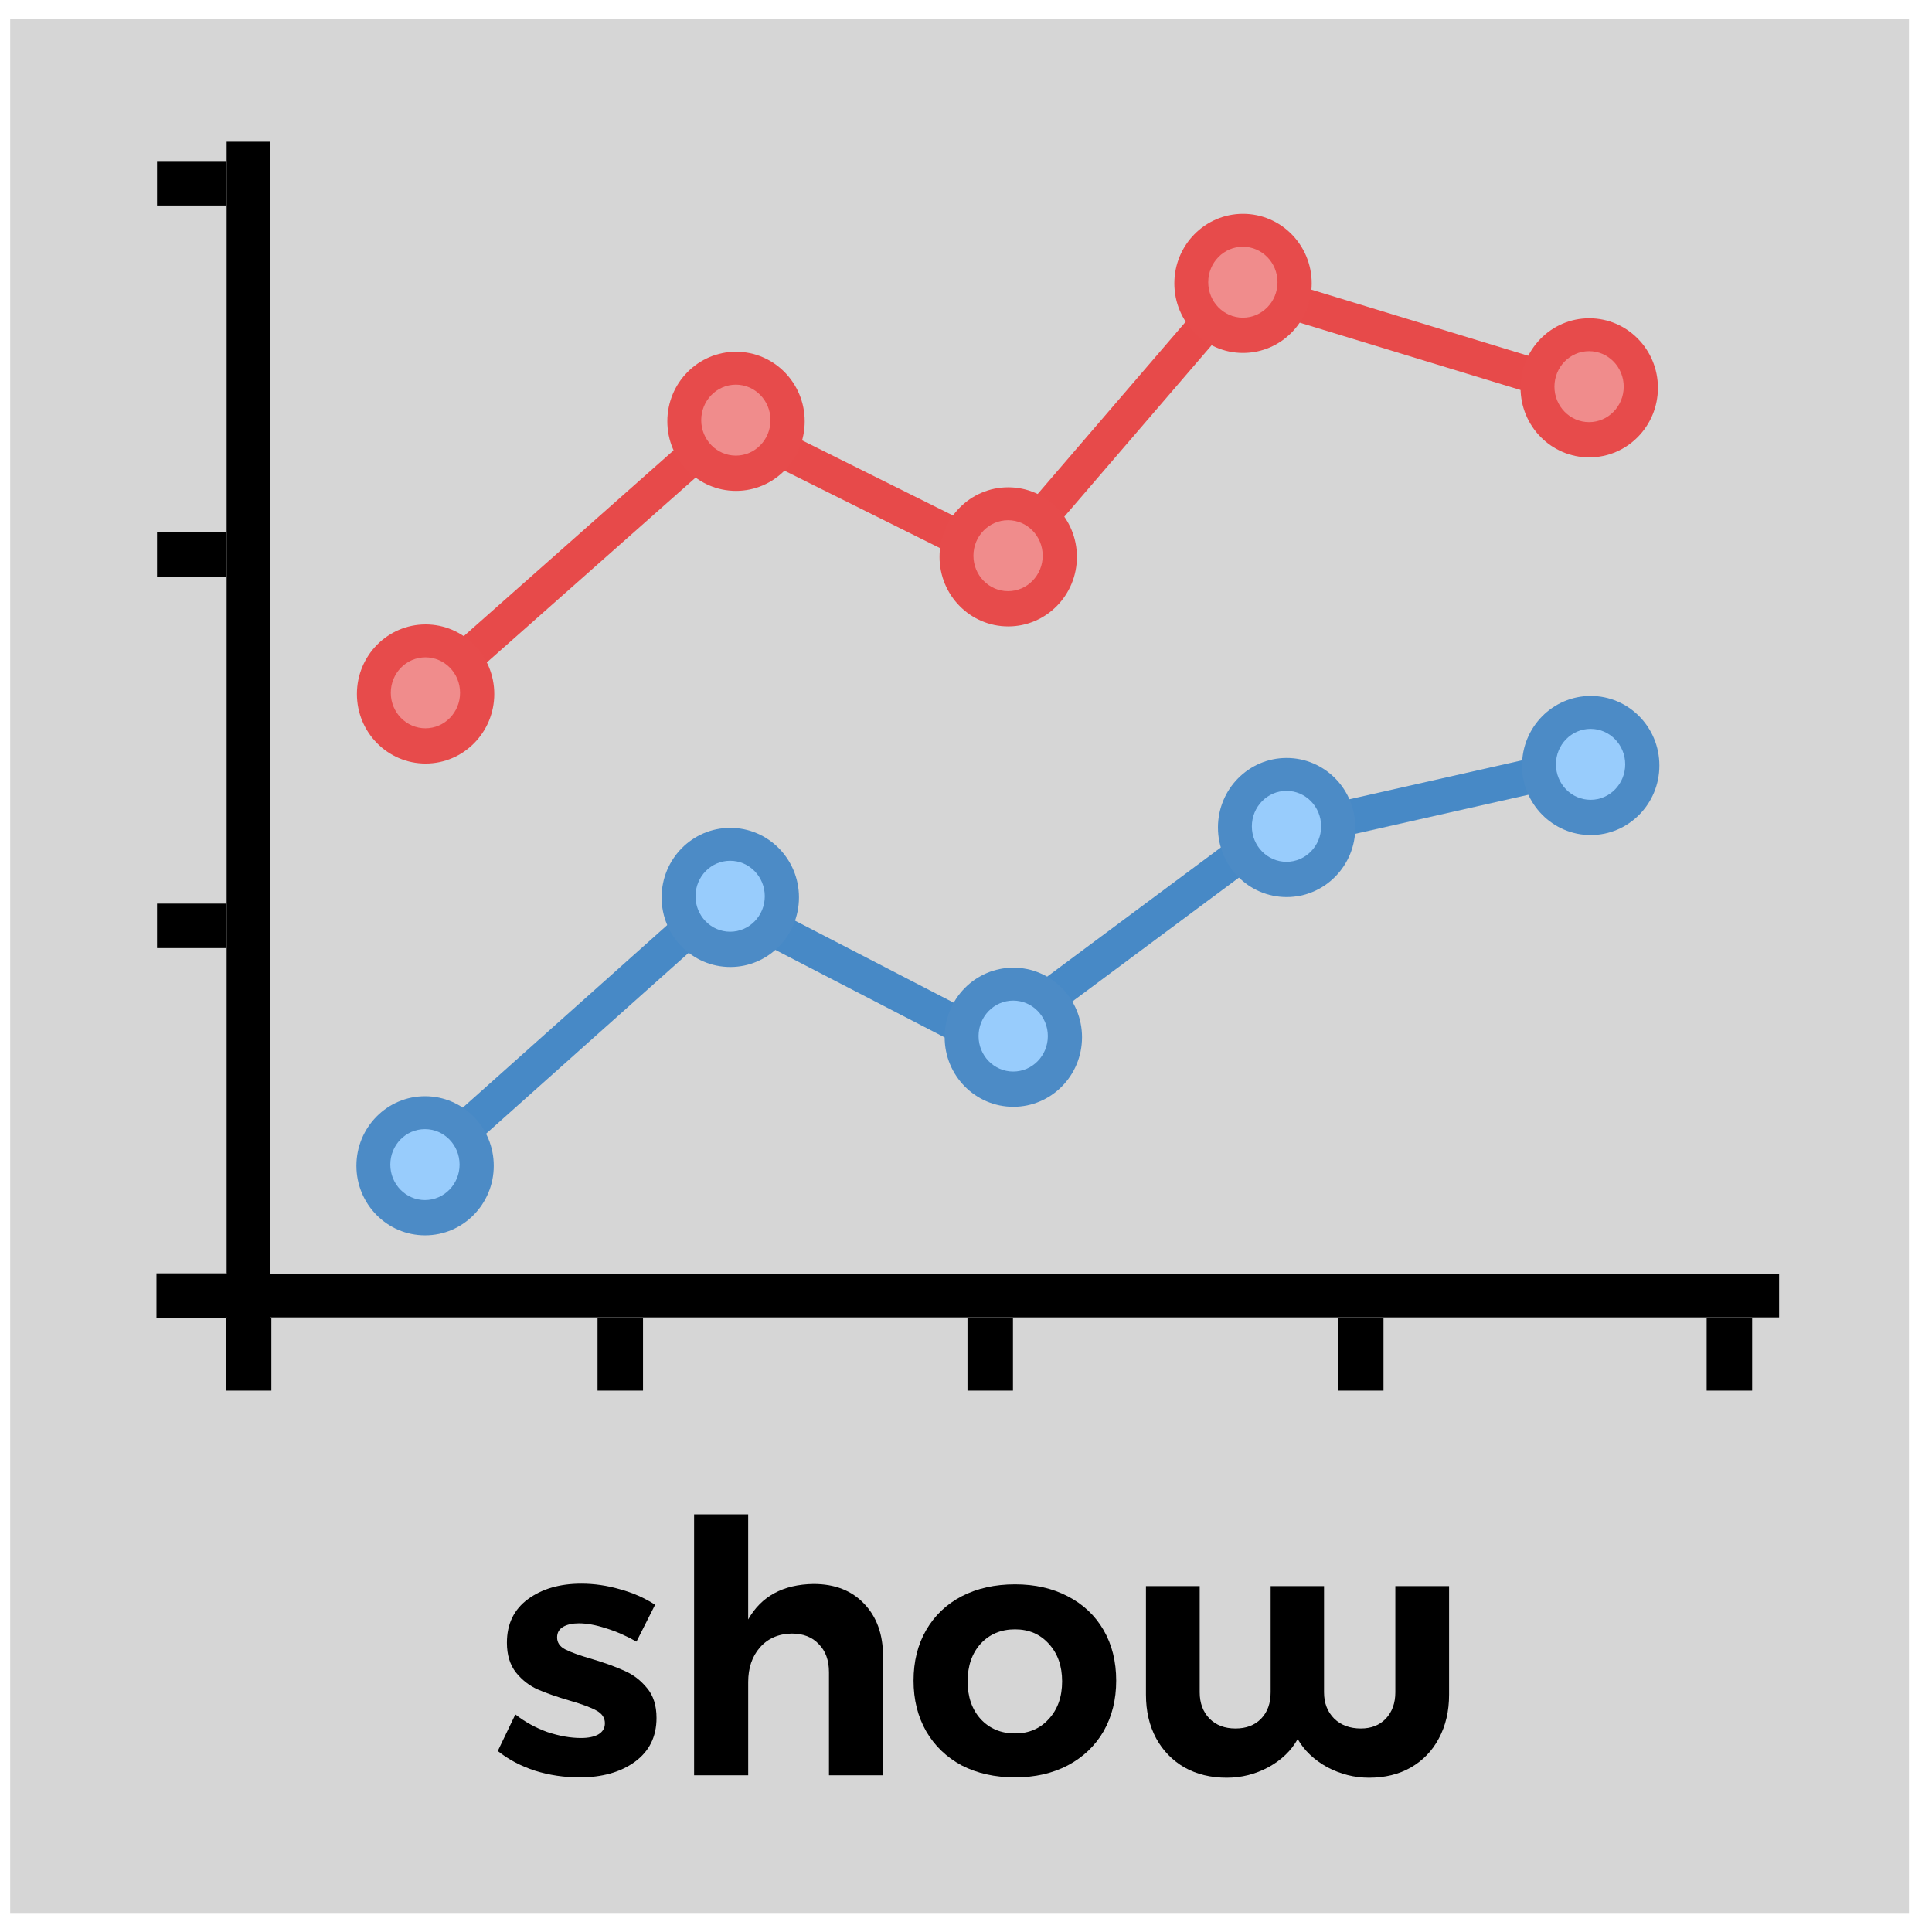
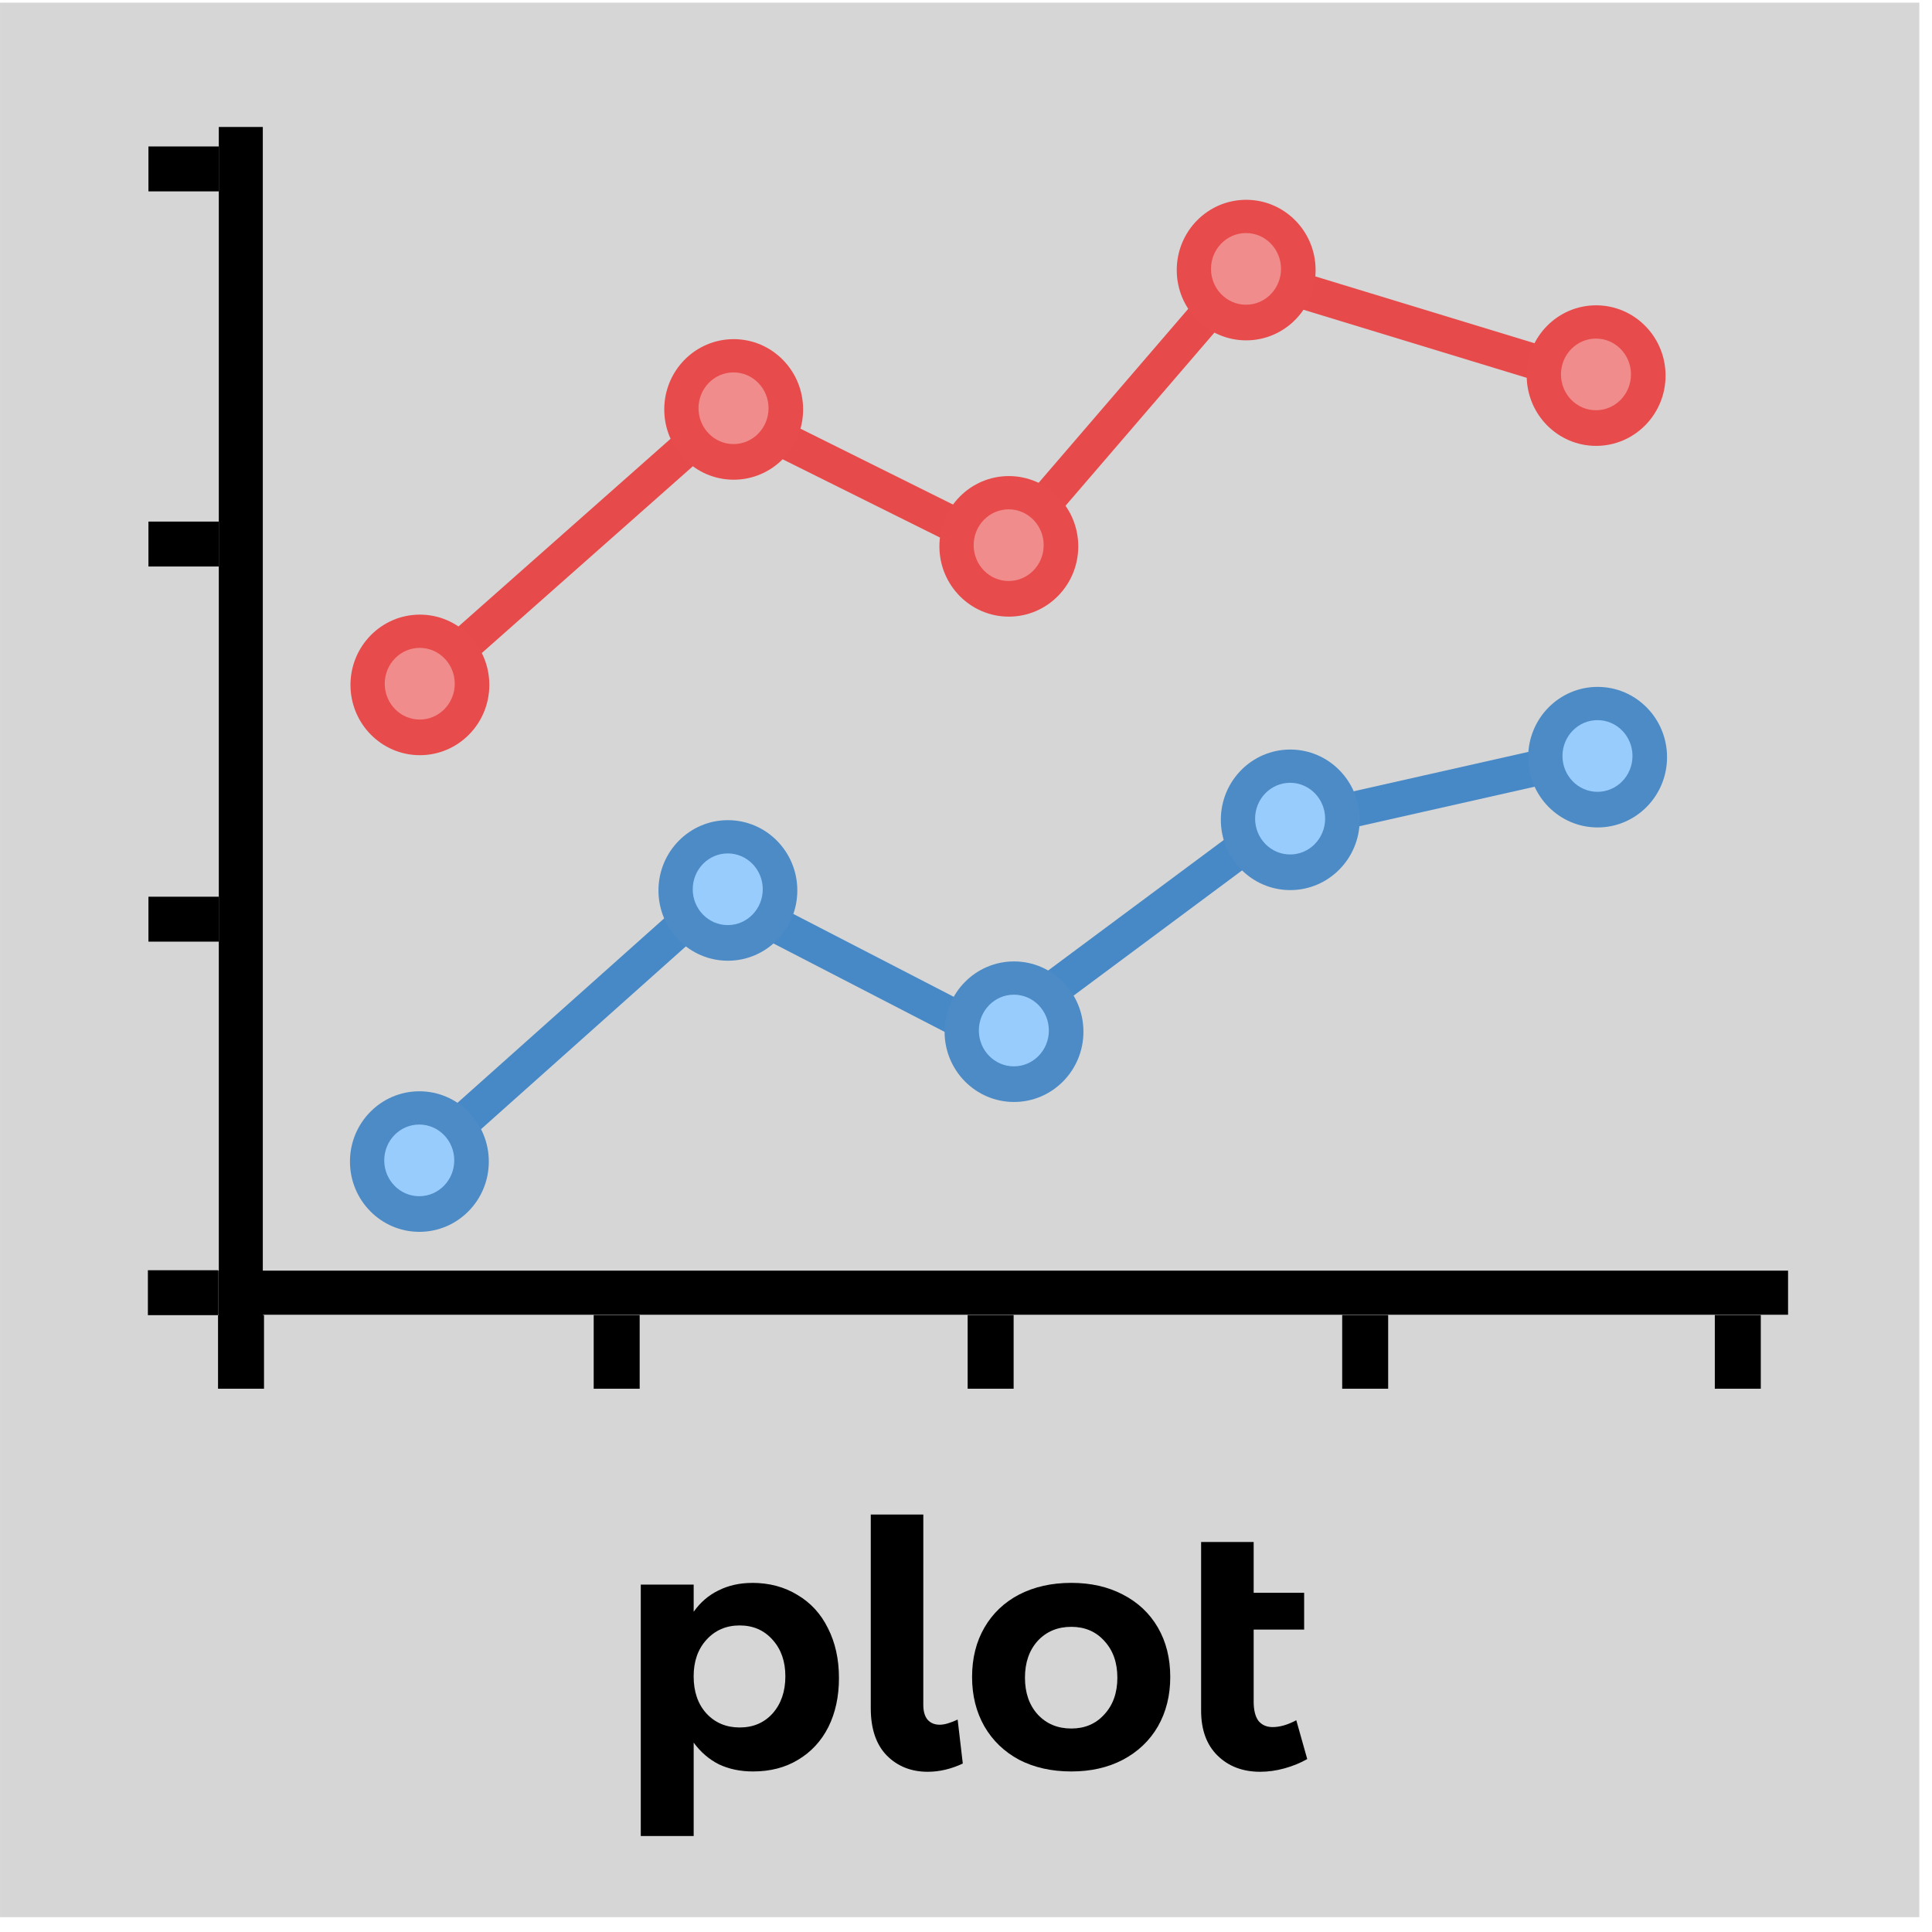
- <svg xmlns="http://www.w3.org/2000/svg" version="1.1" id="svg815" width="300" height="300" viewBox="0 0 300 300">
-   <defs id="defs819" />
-   <g id="g2592" transform="matrix(0.9948552,0,0,0.9960124,0.00825202,1.194003)">
-     <rect style="opacity:0;stroke-width:3.105" y="1.307" x="1.78" height="298.126" width="298.126" id="rect3723" />
-     <ellipse ry="10.565" rx="10.689" cy="106.464" cx="66.727" id="path4558" style="opacity:0;fill:#e74a4a;fill-opacity:1;stroke-width:8.009;stroke-miterlimit:4;stroke-dasharray:none" />
-     <rect y="4.397" x="4.266" height="290.063" width="290.995" id="rect1603" style="opacity:1;fill:#d6d6d6;fill-opacity:1;stroke:#d6d6d6;stroke-width:5.37;stroke-miterlimit:4;stroke-dasharray:none;stroke-opacity:1" />
-     <g transform="matrix(3.105477,0,0,3.105477,0.7256095,0.2518949)" id="text4534" style="font-style:normal;font-weight:normal;font-size:17.652px;line-height:1.25;font-family:sans-serif;letter-spacing:0px;word-spacing:0px;fill:#000000;fill-opacity:1;stroke:none;stroke-width:0.441" aria-label="show">
-       <path id="path927" style="font-style:normal;font-variant:normal;font-weight:normal;font-stretch:normal;font-family:'Montserrat Alternates';-inkscape-font-specification:'Montserrat Alternates';stroke-width:0.441" d="m 31.753,81.946 q -0.777,-0.441 -1.536,-0.671 -0.759,-0.247 -1.359,-0.247 -0.494,0 -0.794,0.177 -0.3,0.177 -0.3,0.53 0,0.388 0.406,0.6 0.406,0.212 1.324,0.477 1.006,0.3 1.659,0.6 0.653,0.282 1.13,0.865 0.477,0.565 0.477,1.5 0,1.412 -1.094,2.207 -1.077,0.777 -2.771,0.777 -1.165,0 -2.242,-0.335 -1.077,-0.353 -1.871,-0.989 l 0.883,-1.836 q 0.724,0.565 1.606,0.883 0.9,0.3 1.695,0.3 0.547,0 0.865,-0.177 0.335,-0.194 0.335,-0.565 0,-0.406 -0.424,-0.635 -0.406,-0.229 -1.324,-0.494 -0.971,-0.282 -1.624,-0.565 -0.635,-0.282 -1.094,-0.847 -0.459,-0.583 -0.459,-1.5 0,-1.412 1.059,-2.189 1.059,-0.777 2.683,-0.777 0.971,0 1.942,0.282 0.971,0.265 1.765,0.777 z" />
-       <path id="path929" style="font-style:normal;font-variant:normal;font-weight:normal;font-stretch:normal;font-family:'Montserrat Alternates';-inkscape-font-specification:'Montserrat Alternates';stroke-width:0.441" d="m 40.651,79.051 q 1.606,0 2.542,0.989 0.953,0.989 0.953,2.648 v 5.967 h -2.718 v -5.172 q 0,-0.9 -0.512,-1.412 -0.494,-0.53 -1.359,-0.53 -1.006,0.018 -1.606,0.706 -0.583,0.671 -0.583,1.73 v 4.678 H 34.649 V 75.556 h 2.718 v 5.278 q 0.989,-1.748 3.283,-1.783 z" />
-       <path id="path931" style="font-style:normal;font-variant:normal;font-weight:normal;font-stretch:normal;font-family:'Montserrat Alternates';-inkscape-font-specification:'Montserrat Alternates';stroke-width:0.441" d="m 50.78,79.069 q 1.5,0 2.648,0.6 1.165,0.6 1.801,1.695 0.635,1.094 0.635,2.542 0,1.43 -0.635,2.542 -0.635,1.094 -1.801,1.712 -1.147,0.6 -2.648,0.6 -1.518,0 -2.683,-0.6 -1.147,-0.618 -1.783,-1.712 -0.635,-1.112 -0.635,-2.542 0,-1.447 0.635,-2.542 0.635,-1.094 1.783,-1.695 1.165,-0.6 2.683,-0.6 z m 0,2.26 q -1.059,0 -1.73,0.724 -0.653,0.724 -0.653,1.889 0,1.165 0.653,1.889 0.671,0.724 1.73,0.724 1.041,0 1.695,-0.724 0.671,-0.724 0.671,-1.889 0,-1.165 -0.671,-1.889 -0.653,-0.724 -1.695,-0.724 z" />
-       <path id="path933" style="font-style:normal;font-variant:normal;font-weight:normal;font-stretch:normal;font-family:'Montserrat Alternates';-inkscape-font-specification:'Montserrat Alternates';stroke-width:0.441" d="m 72.595,84.612 q 0,1.236 -0.512,2.189 -0.494,0.936 -1.412,1.465 -0.9,0.512 -2.101,0.512 -1.094,0 -2.101,-0.53 -0.989,-0.547 -1.483,-1.412 -0.477,0.865 -1.465,1.412 -0.989,0.53 -2.101,0.53 -1.2,0 -2.118,-0.512 -0.918,-0.53 -1.43,-1.465 -0.512,-0.953 -0.512,-2.189 v -5.455 h 2.701 v 5.331 q 0,0.812 0.494,1.324 0.494,0.494 1.306,0.494 0.812,0 1.289,-0.494 0.477,-0.494 0.477,-1.324 v -5.331 h 2.683 v 5.331 q 0,0.812 0.512,1.324 0.512,0.494 1.342,0.494 0.777,0 1.253,-0.494 0.477,-0.512 0.477,-1.324 v -5.331 h 2.701 z" />
+ <svg xmlns="http://www.w3.org/2000/svg" width="79.375mm" height="79.375mm" viewBox="0 0 79.375 79.375" version="1.1" id="svg7012">
+   <defs id="defs7006" />
+   <g id="layer1" transform="translate(-46.00238,-78.90774)">
+     <g id="layer1-8-9" transform="translate(35.63948,-150.0933)" style="display:none" />
+     <g id="layer2-3" style="display:none" transform="translate(35.63948,67.5317)" />
+     <g id="layer3-4" style="display:none" transform="translate(35.63948,67.5317)">
+       <rect style="opacity:1;fill:#e74a4a;fill-opacity:1;stroke:#e74a4a;stroke-width:0.874;stroke-miterlimit:4;stroke-dasharray:none;stroke-opacity:1" id="rect947-3" width="0" height="0" x="-2.662" y="6.581" />
+       <rect style="opacity:1;fill:#d6d6d6;fill-opacity:1;stroke:#d6d6d6;stroke-width:0.874;stroke-miterlimit:4;stroke-dasharray:none;stroke-opacity:1" id="rect951-1" width="78.501" height="78.501" x="2.359" y="3.231" />
+       <rect style="opacity:1;fill:#000000;fill-opacity:1;stroke:#000000;stroke-width:0.874;stroke-miterlimit:4;stroke-dasharray:none;stroke-opacity:1" id="rect1283-1" width="66.206" height="47.98" x="8.464" y="10.745" />
+       <rect style="opacity:1;fill:#00aeef;fill-opacity:1;stroke:#00aeef;stroke-width:0.47;stroke-miterlimit:4;stroke-dasharray:none;stroke-opacity:1" id="rect955-1" width="6.891" height="10.532" x="9.296" y="11.659" />
+       <rect y="11.659" x="17.553" height="10.532" width="6.891" id="rect903-4" style="opacity:1;fill:#68be5a;fill-opacity:1;stroke:#68be5a;stroke-width:0.47;stroke-miterlimit:4;stroke-dasharray:none;stroke-opacity:1" />
+       <rect style="opacity:1;fill:#fff975;fill-opacity:1;stroke:#fff975;stroke-width:0.47;stroke-miterlimit:4;stroke-dasharray:none;stroke-opacity:1" id="rect905-7" width="6.891" height="10.532" x="25.777" y="11.659" />
+       <rect y="11.659" x="34.068" height="10.532" width="6.891" id="rect907-9" style="opacity:1;fill:#e74a4a;fill-opacity:1;stroke:#e74a4a;stroke-width:0.47;stroke-miterlimit:4;stroke-dasharray:none;stroke-opacity:1" />
+       <rect style="opacity:1;fill:#00aeef;fill-opacity:1;stroke:#00aeef;stroke-width:0.47;stroke-miterlimit:4;stroke-dasharray:none;stroke-opacity:1" id="rect909-1" width="6.891" height="10.532" x="42.325" y="11.659" />
+       <rect y="11.659" x="50.616" height="10.532" width="6.891" id="rect911-1" style="opacity:1;fill:#68be5a;fill-opacity:1;stroke:#68be5a;stroke-width:0.47;stroke-miterlimit:4;stroke-dasharray:none;stroke-opacity:1" />
+       <rect style="opacity:1;fill:#fff975;fill-opacity:1;stroke:#fff975;stroke-width:0.47;stroke-miterlimit:4;stroke-dasharray:none;stroke-opacity:1" id="rect913-7" width="6.891" height="10.532" x="58.84" y="11.659" />
+       <rect y="11.659" x="67.03" height="10.532" width="6.891" id="rect915-0" style="opacity:1;fill:#e74a4a;fill-opacity:1;stroke:#e74a4a;stroke-width:0.47;stroke-miterlimit:4;stroke-dasharray:none;stroke-opacity:1" />
+       <rect y="23.554" x="9.296" height="10.532" width="6.891" id="rect917-1" style="opacity:1;fill:#68be5a;fill-opacity:1;stroke:#68be5a;stroke-width:0.47;stroke-miterlimit:4;stroke-dasharray:none;stroke-opacity:1" />
+       <rect style="opacity:1;fill:#e74a4a;fill-opacity:1;stroke:#e74a4a;stroke-width:0.47;stroke-miterlimit:4;stroke-dasharray:none;stroke-opacity:1" id="rect919-5" width="6.891" height="10.532" x="17.553" y="23.554" />
+       <rect y="23.554" x="25.743" height="10.532" width="6.891" id="rect921-9" style="opacity:1;fill:#00aeef;fill-opacity:1;stroke:#00aeef;stroke-width:0.47;stroke-miterlimit:4;stroke-dasharray:none;stroke-opacity:1" />
+       <rect style="opacity:1;fill:#fff975;fill-opacity:1;stroke:#fff975;stroke-width:0.47;stroke-miterlimit:4;stroke-dasharray:none;stroke-opacity:1" id="rect924-7" width="6.891" height="10.532" x="34.067" y="23.554" />
+       <rect y="23.554" x="42.291" height="10.532" width="6.891" id="rect926-3" style="opacity:1;fill:#68be5a;fill-opacity:1;stroke:#68be5a;stroke-width:0.47;stroke-miterlimit:4;stroke-dasharray:none;stroke-opacity:1" />
+       <rect style="opacity:1;fill:#e74a4a;fill-opacity:1;stroke:#e74a4a;stroke-width:0.47;stroke-miterlimit:4;stroke-dasharray:none;stroke-opacity:1" id="rect928-3" width="6.891" height="10.532" x="50.582" y="23.554" />
+       <rect y="23.554" x="58.873" height="10.532" width="6.891" id="rect930-3" style="opacity:1;fill:#00aeef;fill-opacity:1;stroke:#00aeef;stroke-width:0.47;stroke-miterlimit:4;stroke-dasharray:none;stroke-opacity:1" />
+       <rect style="opacity:1;fill:#fff975;fill-opacity:1;stroke:#fff975;stroke-width:0.47;stroke-miterlimit:4;stroke-dasharray:none;stroke-opacity:1" id="rect932-8" width="6.891" height="10.532" x="67.03" y="23.554" />
+       <rect y="35.45" x="67.03" height="10.532" width="6.891" id="rect934-1" style="opacity:1;fill:#68be5a;fill-opacity:1;stroke:#68be5a;stroke-width:0.47;stroke-miterlimit:4;stroke-dasharray:none;stroke-opacity:1" />
+       <rect style="opacity:1;fill:#e74a4a;fill-opacity:1;stroke:#e74a4a;stroke-width:0.47;stroke-miterlimit:4;stroke-dasharray:none;stroke-opacity:1" id="rect936-2" width="6.891" height="10.532" x="58.772" y="35.45" />
+       <rect y="35.45" x="50.582" height="10.532" width="6.891" id="rect938-9" style="opacity:1;fill:#00aeef;fill-opacity:1;stroke:#00aeef;stroke-width:0.47;stroke-miterlimit:4;stroke-dasharray:none;stroke-opacity:1" />
+       <rect style="opacity:1;fill:#fff975;fill-opacity:1;stroke:#fff975;stroke-width:0.47;stroke-miterlimit:4;stroke-dasharray:none;stroke-opacity:1" id="rect940-1" width="6.891" height="10.532" x="42.325" y="35.45" />
+       <rect y="35.45" x="34.035" height="10.532" width="6.891" id="rect942-8" style="opacity:1;fill:#68be5a;fill-opacity:1;stroke:#68be5a;stroke-width:0.47;stroke-miterlimit:4;stroke-dasharray:none;stroke-opacity:1" />
+       <rect style="opacity:1;fill:#e74a4a;fill-opacity:1;stroke:#e74a4a;stroke-width:0.47;stroke-miterlimit:4;stroke-dasharray:none;stroke-opacity:1" id="rect944-4" width="6.891" height="10.532" x="25.777" y="35.45" />
+       <rect y="35.45" x="17.553" height="10.532" width="6.891" id="rect946-9" style="opacity:1;fill:#00aeef;fill-opacity:1;stroke:#00aeef;stroke-width:0.47;stroke-miterlimit:4;stroke-dasharray:none;stroke-opacity:1" />
+       <rect style="opacity:1;fill:#fff975;fill-opacity:1;stroke:#fff975;stroke-width:0.47;stroke-miterlimit:4;stroke-dasharray:none;stroke-opacity:1" id="rect948-0" width="6.891" height="10.532" x="9.296" y="35.45" />
+       <rect y="47.379" x="9.296" height="10.532" width="6.891" id="rect950-8" style="opacity:1;fill:#e74a4a;fill-opacity:1;stroke:#e74a4a;stroke-width:0.47;stroke-miterlimit:4;stroke-dasharray:none;stroke-opacity:1" />
+       <rect style="opacity:1;fill:#fff975;fill-opacity:1;stroke:#fff975;stroke-width:0.47;stroke-miterlimit:4;stroke-dasharray:none;stroke-opacity:1" id="rect952-2" width="6.891" height="10.532" x="17.52" y="47.379" />
+       <rect y="47.379" x="25.777" height="10.532" width="6.891" id="rect954-7" style="opacity:1;fill:#68be5a;fill-opacity:1;stroke:#68be5a;stroke-width:0.47;stroke-miterlimit:4;stroke-dasharray:none;stroke-opacity:1" />
+       <rect style="opacity:1;fill:#00aeef;fill-opacity:1;stroke:#00aeef;stroke-width:0.47;stroke-miterlimit:4;stroke-dasharray:none;stroke-opacity:1" id="rect956-7" width="6.891" height="10.532" x="34.101" y="47.379" />
+       <rect style="opacity:1;fill:#e74a4a;fill-opacity:1;stroke:#e74a4a;stroke-width:0.47;stroke-miterlimit:4;stroke-dasharray:none;stroke-opacity:1" id="rect958-2" width="6.891" height="10.532" x="42.326" y="47.379" />
+       <rect y="47.379" x="50.583" height="10.532" width="6.891" id="rect960-6" style="opacity:1;fill:#fff975;fill-opacity:1;stroke:#fff975;stroke-width:0.47;stroke-miterlimit:4;stroke-dasharray:none;stroke-opacity:1" />
+       <rect style="opacity:1;fill:#68be5a;fill-opacity:1;stroke:#68be5a;stroke-width:0.47;stroke-miterlimit:4;stroke-dasharray:none;stroke-opacity:1" id="rect962-6" width="6.891" height="10.532" x="58.774" y="47.379" />
+       <rect y="47.379" x="67.098" height="10.532" width="6.891" id="rect964-6" style="opacity:1;fill:#00aeef;fill-opacity:1;stroke:#00aeef;stroke-width:0.47;stroke-miterlimit:4;stroke-dasharray:none;stroke-opacity:1" />
    </g>
-     <g transform="matrix(3.105477,0,0,3.105477,0.3176495,1.211348)" id="g886">
-       <path style="opacity:1;fill:none;stroke:#000000;stroke-width:2.188;stroke-linecap:butt;stroke-linejoin:miter;stroke-miterlimit:4;stroke-dasharray:none;stroke-opacity:1" d="M 12.38,6.34 V 65.427" id="path4538" />
-       <path id="path4540" d="M 89.314,64.264 H 11.255" style="opacity:1;fill:none;stroke:#000000;stroke-width:2.191;stroke-linecap:butt;stroke-linejoin:miter;stroke-miterlimit:4;stroke-dasharray:none;stroke-opacity:1" />
-       <path style="opacity:1;fill:none;stroke:#000000;stroke-width:2.286;stroke-linecap:butt;stroke-linejoin:miter;stroke-miterlimit:4;stroke-dasharray:none;stroke-opacity:1" d="m 12.391,65.373 v 3.663" id="path4544" />
-       <path id="path4550" d="M 11.253,64.264 H 7.76" style="opacity:1;fill:none;stroke:#000000;stroke-width:2.232;stroke-linecap:butt;stroke-linejoin:miter;stroke-miterlimit:4;stroke-dasharray:none;stroke-opacity:1" />
-       <path style="opacity:1;fill:none;stroke:#000000;stroke-width:2.232;stroke-linecap:butt;stroke-linejoin:miter;stroke-miterlimit:4;stroke-dasharray:none;stroke-opacity:1" d="M 11.281,45.704 H 7.788" id="path4552" />
-       <path id="path4554" d="M 11.281,27.064 H 7.788" style="opacity:1;fill:none;stroke:#000000;stroke-width:2.232;stroke-linecap:butt;stroke-linejoin:miter;stroke-miterlimit:4;stroke-dasharray:none;stroke-opacity:1" />
-       <path style="opacity:1;fill:none;stroke:#000000;stroke-width:2.232;stroke-linecap:butt;stroke-linejoin:miter;stroke-miterlimit:4;stroke-dasharray:none;stroke-opacity:1" d="M 11.281,8.424 H 7.788" id="path4556" />
-       <path id="path867" d="m 31.07,65.373 v 3.663" style="opacity:1;fill:none;stroke:#000000;stroke-width:2.286;stroke-linecap:butt;stroke-linejoin:miter;stroke-miterlimit:4;stroke-dasharray:none;stroke-opacity:1" />
-       <path style="opacity:1;fill:none;stroke:#000000;stroke-width:2.286;stroke-linecap:butt;stroke-linejoin:miter;stroke-miterlimit:4;stroke-dasharray:none;stroke-opacity:1" d="m 49.664,65.373 v 3.663" id="path869" />
-       <path id="path871" d="m 68.287,65.373 v 3.663" style="opacity:1;fill:none;stroke:#000000;stroke-width:2.286;stroke-linecap:butt;stroke-linejoin:miter;stroke-miterlimit:4;stroke-dasharray:none;stroke-opacity:1" />
-       <path style="opacity:1;fill:none;stroke:#000000;stroke-width:2.286;stroke-linecap:butt;stroke-linejoin:miter;stroke-miterlimit:4;stroke-dasharray:none;stroke-opacity:1" d="m 86.815,65.373 v 3.663" id="path873" />
-     </g>
-     <g transform="matrix(3.105477,0,0,3.105477,0.3176495,62.96932)" id="g1011">
-       <path style="fill:none;stroke:#e74a4a;stroke-width:1.757;stroke-linecap:butt;stroke-linejoin:miter;stroke-miterlimit:4;stroke-dasharray:none;stroke-opacity:1" d="M 21.006,14.388 36.576,0.62 50.344,7.464 62.192,-6.305 79.403,-1.061 v 0" id="path916" />
-       <g id="g992">
-         <g transform="translate(-15.47968,-6.266473)" id="g867">
-           <ellipse style="opacity:1;fill:#e74b4b;fill-opacity:1;stroke-width:2.37;stroke-miterlimit:4;stroke-dasharray:none" id="path4568" cx="36.765" cy="20.443" rx="3.452" ry="3.492" />
-           <ellipse style="opacity:1;fill:#f08c8c;fill-opacity:1;stroke-width:2.603;stroke-miterlimit:4;stroke-dasharray:none" id="path4564" cx="36.757" cy="20.384" rx="1.741" ry="1.781" />
-         </g>
-         <g id="g873" transform="translate(0.122566,-19.95499)">
-           <ellipse ry="3.492" rx="3.452" cy="20.443" cx="36.765" id="ellipse869" style="opacity:1;fill:#e74b4b;fill-opacity:1;stroke-width:2.37;stroke-miterlimit:4;stroke-dasharray:none" />
-           <ellipse ry="1.781" rx="1.741" cy="20.384" cx="36.757" id="ellipse871" style="opacity:1;fill:#f08c8c;fill-opacity:1;stroke-width:2.603;stroke-miterlimit:4;stroke-dasharray:none" />
-         </g>
-         <g transform="translate(13.80361,-13.15076)" id="g879">
-           <ellipse style="opacity:1;fill:#e74b4b;fill-opacity:1;stroke-width:2.37;stroke-miterlimit:4;stroke-dasharray:none" id="ellipse875" cx="36.765" cy="20.443" rx="3.452" ry="3.492" />
-           <ellipse style="opacity:1;fill:#f08c8c;fill-opacity:1;stroke-width:2.603;stroke-miterlimit:4;stroke-dasharray:none" id="ellipse877" cx="36.757" cy="20.384" rx="1.741" ry="1.781" />
-         </g>
-         <g id="g885" transform="translate(25.60473,-26.8793)">
-           <ellipse ry="3.492" rx="3.452" cy="20.443" cx="36.765" id="ellipse881" style="opacity:1;fill:#e74b4b;fill-opacity:1;stroke-width:2.37;stroke-miterlimit:4;stroke-dasharray:none" />
-           <ellipse ry="1.781" rx="1.741" cy="20.384" cx="36.757" id="ellipse883" style="opacity:1;fill:#f08c8c;fill-opacity:1;stroke-width:2.603;stroke-miterlimit:4;stroke-dasharray:none" />
-         </g>
-         <g transform="translate(43.00561,-21.63604)" id="g891">
-           <ellipse style="opacity:1;fill:#e74b4b;fill-opacity:1;stroke-width:2.37;stroke-miterlimit:4;stroke-dasharray:none" id="ellipse887" cx="36.765" cy="20.443" rx="3.452" ry="3.492" />
-           <ellipse style="opacity:1;fill:#f08c8c;fill-opacity:1;stroke-width:2.603;stroke-miterlimit:4;stroke-dasharray:none" id="ellipse889" cx="36.757" cy="20.384" rx="1.741" ry="1.781" />
+     <g id="g2354" transform="translate(84.72444,-17.90706)">
+       <rect style="opacity:0;stroke-width:0.827" y="96.815" x="-38.669" height="79.375" width="79.322" id="rect3723-8" />
+       <ellipse ry="2.813" rx="2.844" cy="124.813" cx="-21.389" id="path4558-1" style="opacity:0;fill:#e74a4a;fill-opacity:1;stroke-width:2.132;stroke-miterlimit:4;stroke-dasharray:none" />
+       <rect y="97.638" x="-38.007" height="77.228" width="77.425" id="rect1603-8" style="opacity:1;fill:#d6d6d6;fill-opacity:1;stroke:#d6d6d6;stroke-width:1.429;stroke-miterlimit:4;stroke-dasharray:none;stroke-opacity:1" />
+       <g transform="matrix(0.8262692,0,0,0.8268229,-39.05806,96.78944)" id="g886-6">
+         <path style="opacity:1;fill:none;stroke:#000000;stroke-width:2.188;stroke-linecap:butt;stroke-linejoin:miter;stroke-miterlimit:4;stroke-dasharray:none;stroke-opacity:1" d="M 12.38,6.34 V 65.427" id="path4538-4" />
+         <path id="path4540-5" d="M 89.314,64.264 H 11.255" style="opacity:1;fill:none;stroke:#000000;stroke-width:2.191;stroke-linecap:butt;stroke-linejoin:miter;stroke-miterlimit:4;stroke-dasharray:none;stroke-opacity:1" />
+         <path style="opacity:1;fill:none;stroke:#000000;stroke-width:2.286;stroke-linecap:butt;stroke-linejoin:miter;stroke-miterlimit:4;stroke-dasharray:none;stroke-opacity:1" d="m 12.391,65.373 v 3.663" id="path4544-1" />
+         <path id="path4550-1" d="M 11.253,64.264 H 7.76" style="opacity:1;fill:none;stroke:#000000;stroke-width:2.232;stroke-linecap:butt;stroke-linejoin:miter;stroke-miterlimit:4;stroke-dasharray:none;stroke-opacity:1" />
+         <path style="opacity:1;fill:none;stroke:#000000;stroke-width:2.232;stroke-linecap:butt;stroke-linejoin:miter;stroke-miterlimit:4;stroke-dasharray:none;stroke-opacity:1" d="M 11.281,45.704 H 7.788" id="path4552-1" />
+         <path id="path4554-5" d="M 11.281,27.064 H 7.788" style="opacity:1;fill:none;stroke:#000000;stroke-width:2.232;stroke-linecap:butt;stroke-linejoin:miter;stroke-miterlimit:4;stroke-dasharray:none;stroke-opacity:1" />
+         <path style="opacity:1;fill:none;stroke:#000000;stroke-width:2.232;stroke-linecap:butt;stroke-linejoin:miter;stroke-miterlimit:4;stroke-dasharray:none;stroke-opacity:1" d="M 11.281,8.424 H 7.788" id="path4556-2" />
+         <path id="path867-2" d="m 31.07,65.373 v 3.663" style="opacity:1;fill:none;stroke:#000000;stroke-width:2.286;stroke-linecap:butt;stroke-linejoin:miter;stroke-miterlimit:4;stroke-dasharray:none;stroke-opacity:1" />
+         <path style="opacity:1;fill:none;stroke:#000000;stroke-width:2.286;stroke-linecap:butt;stroke-linejoin:miter;stroke-miterlimit:4;stroke-dasharray:none;stroke-opacity:1" d="m 49.664,65.373 v 3.663" id="path869-3" />
+         <path id="path871-3" d="m 68.287,65.373 v 3.663" style="opacity:1;fill:none;stroke:#000000;stroke-width:2.286;stroke-linecap:butt;stroke-linejoin:miter;stroke-miterlimit:4;stroke-dasharray:none;stroke-opacity:1" />
+         <path style="opacity:1;fill:none;stroke:#000000;stroke-width:2.286;stroke-linecap:butt;stroke-linejoin:miter;stroke-miterlimit:4;stroke-dasharray:none;stroke-opacity:1" d="m 86.815,65.373 v 3.663" id="path873-5" />
+       </g>
+       <g transform="matrix(0.8262692,0,0,0.8268229,-39.05806,113.2323)" id="g1011-1">
+         <path style="fill:none;stroke:#e74a4a;stroke-width:1.757;stroke-linecap:butt;stroke-linejoin:miter;stroke-miterlimit:4;stroke-dasharray:none;stroke-opacity:1" d="M 21.006,14.388 36.576,0.62 50.344,7.464 62.192,-6.305 79.403,-1.061 v 0" id="path916-6" />
+         <g id="g992-6">
+           <g transform="translate(-15.47968,-6.266473)" id="g867-0">
+             <ellipse style="opacity:1;fill:#e74b4b;fill-opacity:1;stroke-width:2.37;stroke-miterlimit:4;stroke-dasharray:none" id="path4568-4" cx="36.765" cy="20.443" rx="3.452" ry="3.492" />
+             <ellipse style="opacity:1;fill:#f08c8c;fill-opacity:1;stroke-width:2.603;stroke-miterlimit:4;stroke-dasharray:none" id="path4564-7" cx="36.757" cy="20.384" rx="1.741" ry="1.781" />
+           </g>
+           <g id="g873-6" transform="translate(0.122566,-19.95499)">
+             <ellipse ry="3.492" rx="3.452" cy="20.443" cx="36.765" id="ellipse869-6" style="opacity:1;fill:#e74b4b;fill-opacity:1;stroke-width:2.37;stroke-miterlimit:4;stroke-dasharray:none" />
+             <ellipse ry="1.781" rx="1.741" cy="20.384" cx="36.757" id="ellipse871-2" style="opacity:1;fill:#f08c8c;fill-opacity:1;stroke-width:2.603;stroke-miterlimit:4;stroke-dasharray:none" />
+           </g>
+           <g transform="translate(13.80361,-13.15076)" id="g879-5">
+             <ellipse style="opacity:1;fill:#e74b4b;fill-opacity:1;stroke-width:2.37;stroke-miterlimit:4;stroke-dasharray:none" id="ellipse875-9" cx="36.765" cy="20.443" rx="3.452" ry="3.492" />
+             <ellipse style="opacity:1;fill:#f08c8c;fill-opacity:1;stroke-width:2.603;stroke-miterlimit:4;stroke-dasharray:none" id="ellipse877-0" cx="36.757" cy="20.384" rx="1.741" ry="1.781" />
+           </g>
+           <g id="g885-8" transform="translate(25.60473,-26.8793)">
+             <ellipse ry="3.492" rx="3.452" cy="20.443" cx="36.765" id="ellipse881-8" style="opacity:1;fill:#e74b4b;fill-opacity:1;stroke-width:2.37;stroke-miterlimit:4;stroke-dasharray:none" />
+             <ellipse ry="1.781" rx="1.741" cy="20.384" cx="36.757" id="ellipse883-0" style="opacity:1;fill:#f08c8c;fill-opacity:1;stroke-width:2.603;stroke-miterlimit:4;stroke-dasharray:none" />
+           </g>
+           <g transform="translate(43.00561,-21.63604)" id="g891-4">
+             <ellipse style="opacity:1;fill:#e74b4b;fill-opacity:1;stroke-width:2.37;stroke-miterlimit:4;stroke-dasharray:none" id="ellipse887-8" cx="36.765" cy="20.443" rx="3.452" ry="3.492" />
+             <ellipse style="opacity:1;fill:#f08c8c;fill-opacity:1;stroke-width:2.603;stroke-miterlimit:4;stroke-dasharray:none" id="ellipse889-9" cx="36.757" cy="20.384" rx="1.741" ry="1.781" />
+           </g>
        </g>
      </g>
-     </g>
-     <g transform="matrix(3.105477,0,0,3.105477,2.075467,33.32081)" id="g1550">
-       <path style="fill:none;stroke:#4789c6;stroke-width:1.757;stroke-linecap:butt;stroke-linejoin:miter;stroke-miterlimit:4;stroke-dasharray:none;stroke-opacity:1" d="m 19.98,47.992 15.53,-13.849 13.568,7.004 13.849,-10.286 15.45,-3.482" id="path937" />
-       <g id="g1476" transform="translate(-12.96227,-8.358492)">
-         <ellipse style="opacity:1;fill:#4c8bc6;fill-opacity:1;stroke-width:2.37;stroke-miterlimit:4;stroke-dasharray:none" id="ellipse971" cx="33.656" cy="55.767" rx="3.452" ry="3.492" />
-         <ellipse style="opacity:1;fill:#98ccfc;fill-opacity:1;stroke-width:2.603;stroke-miterlimit:4;stroke-dasharray:none" id="ellipse973" cx="33.649" cy="55.708" rx="1.741" ry="1.781" />
+       <g transform="matrix(0.8262692,0,0,0.8268229,-38.59036,105.3385)" id="g1550-3">
+         <path style="fill:none;stroke:#4789c6;stroke-width:1.757;stroke-linecap:butt;stroke-linejoin:miter;stroke-miterlimit:4;stroke-dasharray:none;stroke-opacity:1" d="m 19.98,47.992 15.53,-13.849 13.568,7.004 13.849,-10.286 15.45,-3.482" id="path937-6" />
+         <g id="g1476-0" transform="translate(-12.96227,-8.358492)">
+           <ellipse style="opacity:1;fill:#4c8bc6;fill-opacity:1;stroke-width:2.37;stroke-miterlimit:4;stroke-dasharray:none" id="ellipse971-2" cx="33.656" cy="55.767" rx="3.452" ry="3.492" />
+           <ellipse style="opacity:1;fill:#98ccfc;fill-opacity:1;stroke-width:2.603;stroke-miterlimit:4;stroke-dasharray:none" id="ellipse973-4" cx="33.649" cy="55.708" rx="1.741" ry="1.781" />
+         </g>
+         <g id="g1482-8" transform="translate(2.377358,-21.83019)">
+           <ellipse ry="3.492" rx="3.452" cy="55.767" cx="33.656" id="ellipse1478-3" style="opacity:1;fill:#4c8bc6;fill-opacity:1;stroke-width:2.37;stroke-miterlimit:4;stroke-dasharray:none" />
+           <ellipse ry="1.781" rx="1.741" cy="55.708" cx="33.649" id="ellipse1480-5" style="opacity:1;fill:#98ccfc;fill-opacity:1;stroke-width:2.603;stroke-miterlimit:4;stroke-dasharray:none" />
+         </g>
+         <g transform="translate(16.60377,-14.81132)" id="g1488-7">
+           <ellipse style="opacity:1;fill:#4c8bc6;fill-opacity:1;stroke-width:2.37;stroke-miterlimit:4;stroke-dasharray:none" id="ellipse1484-0" cx="33.656" cy="55.767" rx="3.452" ry="3.492" />
+           <ellipse style="opacity:1;fill:#98ccfc;fill-opacity:1;stroke-width:2.603;stroke-miterlimit:4;stroke-dasharray:none" id="ellipse1486-7" cx="33.649" cy="55.708" rx="1.741" ry="1.781" />
+         </g>
+         <g id="g1494-0" transform="translate(30.33962,-25.33962)">
+           <ellipse ry="3.492" rx="3.452" cy="55.767" cx="33.656" id="ellipse1490-6" style="opacity:1;fill:#4c8bc6;fill-opacity:1;stroke-width:2.37;stroke-miterlimit:4;stroke-dasharray:none" />
+           <ellipse ry="1.781" rx="1.741" cy="55.708" cx="33.649" id="ellipse1492-9" style="opacity:1;fill:#98ccfc;fill-opacity:1;stroke-width:2.603;stroke-miterlimit:4;stroke-dasharray:none" />
+         </g>
+         <g transform="translate(45.62264,-28.45283)" id="g1500-1">
+           <ellipse style="opacity:1;fill:#4c8bc6;fill-opacity:1;stroke-width:2.37;stroke-miterlimit:4;stroke-dasharray:none" id="ellipse1496-0" cx="33.656" cy="55.767" rx="3.452" ry="3.492" />
+           <ellipse style="opacity:1;fill:#98ccfc;fill-opacity:1;stroke-width:2.603;stroke-miterlimit:4;stroke-dasharray:none" id="ellipse1498-7" cx="33.649" cy="55.708" rx="1.741" ry="1.781" />
+         </g>
      </g>
-       <g id="g1482" transform="translate(2.377358,-21.83019)">
-         <ellipse ry="3.492" rx="3.452" cy="55.767" cx="33.656" id="ellipse1478" style="opacity:1;fill:#4c8bc6;fill-opacity:1;stroke-width:2.37;stroke-miterlimit:4;stroke-dasharray:none" />
-         <ellipse ry="1.781" rx="1.741" cy="55.708" cx="33.649" id="ellipse1480" style="opacity:1;fill:#98ccfc;fill-opacity:1;stroke-width:2.603;stroke-miterlimit:4;stroke-dasharray:none" />
-       </g>
-       <g transform="translate(16.60377,-14.81132)" id="g1488">
-         <ellipse style="opacity:1;fill:#4c8bc6;fill-opacity:1;stroke-width:2.37;stroke-miterlimit:4;stroke-dasharray:none" id="ellipse1484" cx="33.656" cy="55.767" rx="3.452" ry="3.492" />
-         <ellipse style="opacity:1;fill:#98ccfc;fill-opacity:1;stroke-width:2.603;stroke-miterlimit:4;stroke-dasharray:none" id="ellipse1486" cx="33.649" cy="55.708" rx="1.741" ry="1.781" />
-       </g>
-       <g id="g1494" transform="translate(30.33962,-25.33962)">
-         <ellipse ry="3.492" rx="3.452" cy="55.767" cx="33.656" id="ellipse1490" style="opacity:1;fill:#4c8bc6;fill-opacity:1;stroke-width:2.37;stroke-miterlimit:4;stroke-dasharray:none" />
-         <ellipse ry="1.781" rx="1.741" cy="55.708" cx="33.649" id="ellipse1492" style="opacity:1;fill:#98ccfc;fill-opacity:1;stroke-width:2.603;stroke-miterlimit:4;stroke-dasharray:none" />
-       </g>
-       <g transform="translate(45.62264,-28.45283)" id="g1500">
-         <ellipse style="opacity:1;fill:#4c8bc6;fill-opacity:1;stroke-width:2.37;stroke-miterlimit:4;stroke-dasharray:none" id="ellipse1496" cx="33.656" cy="55.767" rx="3.452" ry="3.492" />
-         <ellipse style="opacity:1;fill:#98ccfc;fill-opacity:1;stroke-width:2.603;stroke-miterlimit:4;stroke-dasharray:none" id="ellipse1498" cx="33.649" cy="55.708" rx="1.741" ry="1.781" />
+       <g id="text2288" style="font-style:normal;font-variant:normal;font-weight:normal;font-stretch:normal;font-size:14.111px;line-height:1.25;font-family:'Montserrat Alternates';-inkscape-font-specification:'Montserrat Alternates';letter-spacing:0px;word-spacing:0px;fill:#000000;fill-opacity:1;stroke:none;stroke-width:0.265" aria-label="plot">
+         <path id="path2290" style="font-size:14.111px;stroke-width:0.265" d="m -7.825,161.846 q 1.058,0 1.863,0.494 0.818,0.48 1.256,1.369 0.452,0.889 0.452,2.046 0,1.143 -0.437,2.018 -0.437,0.861 -1.242,1.341 -0.79,0.48 -1.849,0.48 -0.79,0 -1.411,-0.296 -0.607,-0.31 -1.03,-0.889 v 3.838 h -2.173 v -10.329 h 2.173 v 1.115 q 0.409,-0.579 1.016,-0.875 0.621,-0.31 1.383,-0.31 z m -0.508,5.941 q 0.833,0 1.355,-0.579 0.522,-0.593 0.522,-1.524 0,-0.917 -0.522,-1.496 -0.522,-0.593 -1.355,-0.593 -0.833,0 -1.369,0.593 -0.522,0.579 -0.522,1.496 0,0.945 0.522,1.524 0.536,0.579 1.369,0.579 z" />
+         <path id="path2292" style="font-size:14.111px;stroke-width:0.265" d="m -0.789,166.855 q 0,0.409 0.183,0.621 0.183,0.198 0.494,0.198 0.282,0 0.734,-0.212 l 0.212,1.806 q -0.72,0.339 -1.439,0.339 -1.016,0 -1.679,-0.663 -0.663,-0.677 -0.663,-1.947 v -7.959 h 2.159 z" />
+         <path id="path2294" style="font-size:14.111px;stroke-width:0.265" d="m 5.293,161.846 q 1.199,0 2.117,0.48 0.931,0.48 1.439,1.355 0.508,0.875 0.508,2.032 0,1.143 -0.508,2.032 -0.508,0.875 -1.439,1.369 -0.917,0.48 -2.117,0.48 -1.214,0 -2.145,-0.48 -0.917,-0.494 -1.425,-1.369 -0.508,-0.889 -0.508,-2.032 0,-1.157 0.508,-2.032 0.508,-0.875 1.425,-1.355 0.931,-0.48 2.145,-0.48 z m 0,1.806 q -0.847,0 -1.383,0.579 -0.522,0.579 -0.522,1.51 0,0.931 0.522,1.51 0.536,0.579 1.383,0.579 0.833,0 1.355,-0.579 0.536,-0.579 0.536,-1.51 0,-0.931 -0.536,-1.51 -0.522,-0.579 -1.355,-0.579 z" />
+         <path id="path2296" style="font-size:14.111px;stroke-width:0.265" d="m 14.985,169.085 q -0.423,0.24 -0.931,0.381 -0.508,0.141 -1.002,0.141 -1.072,0 -1.75,-0.663 -0.677,-0.663 -0.677,-1.849 v -6.929 h 2.159 v 2.088 h 2.074 v 1.51 H 12.784 v 2.963 q 0,0.522 0.198,0.79 0.212,0.254 0.579,0.254 0.452,0 0.974,-0.282 z" />
      </g>
    </g>
  </g>
</svg>
